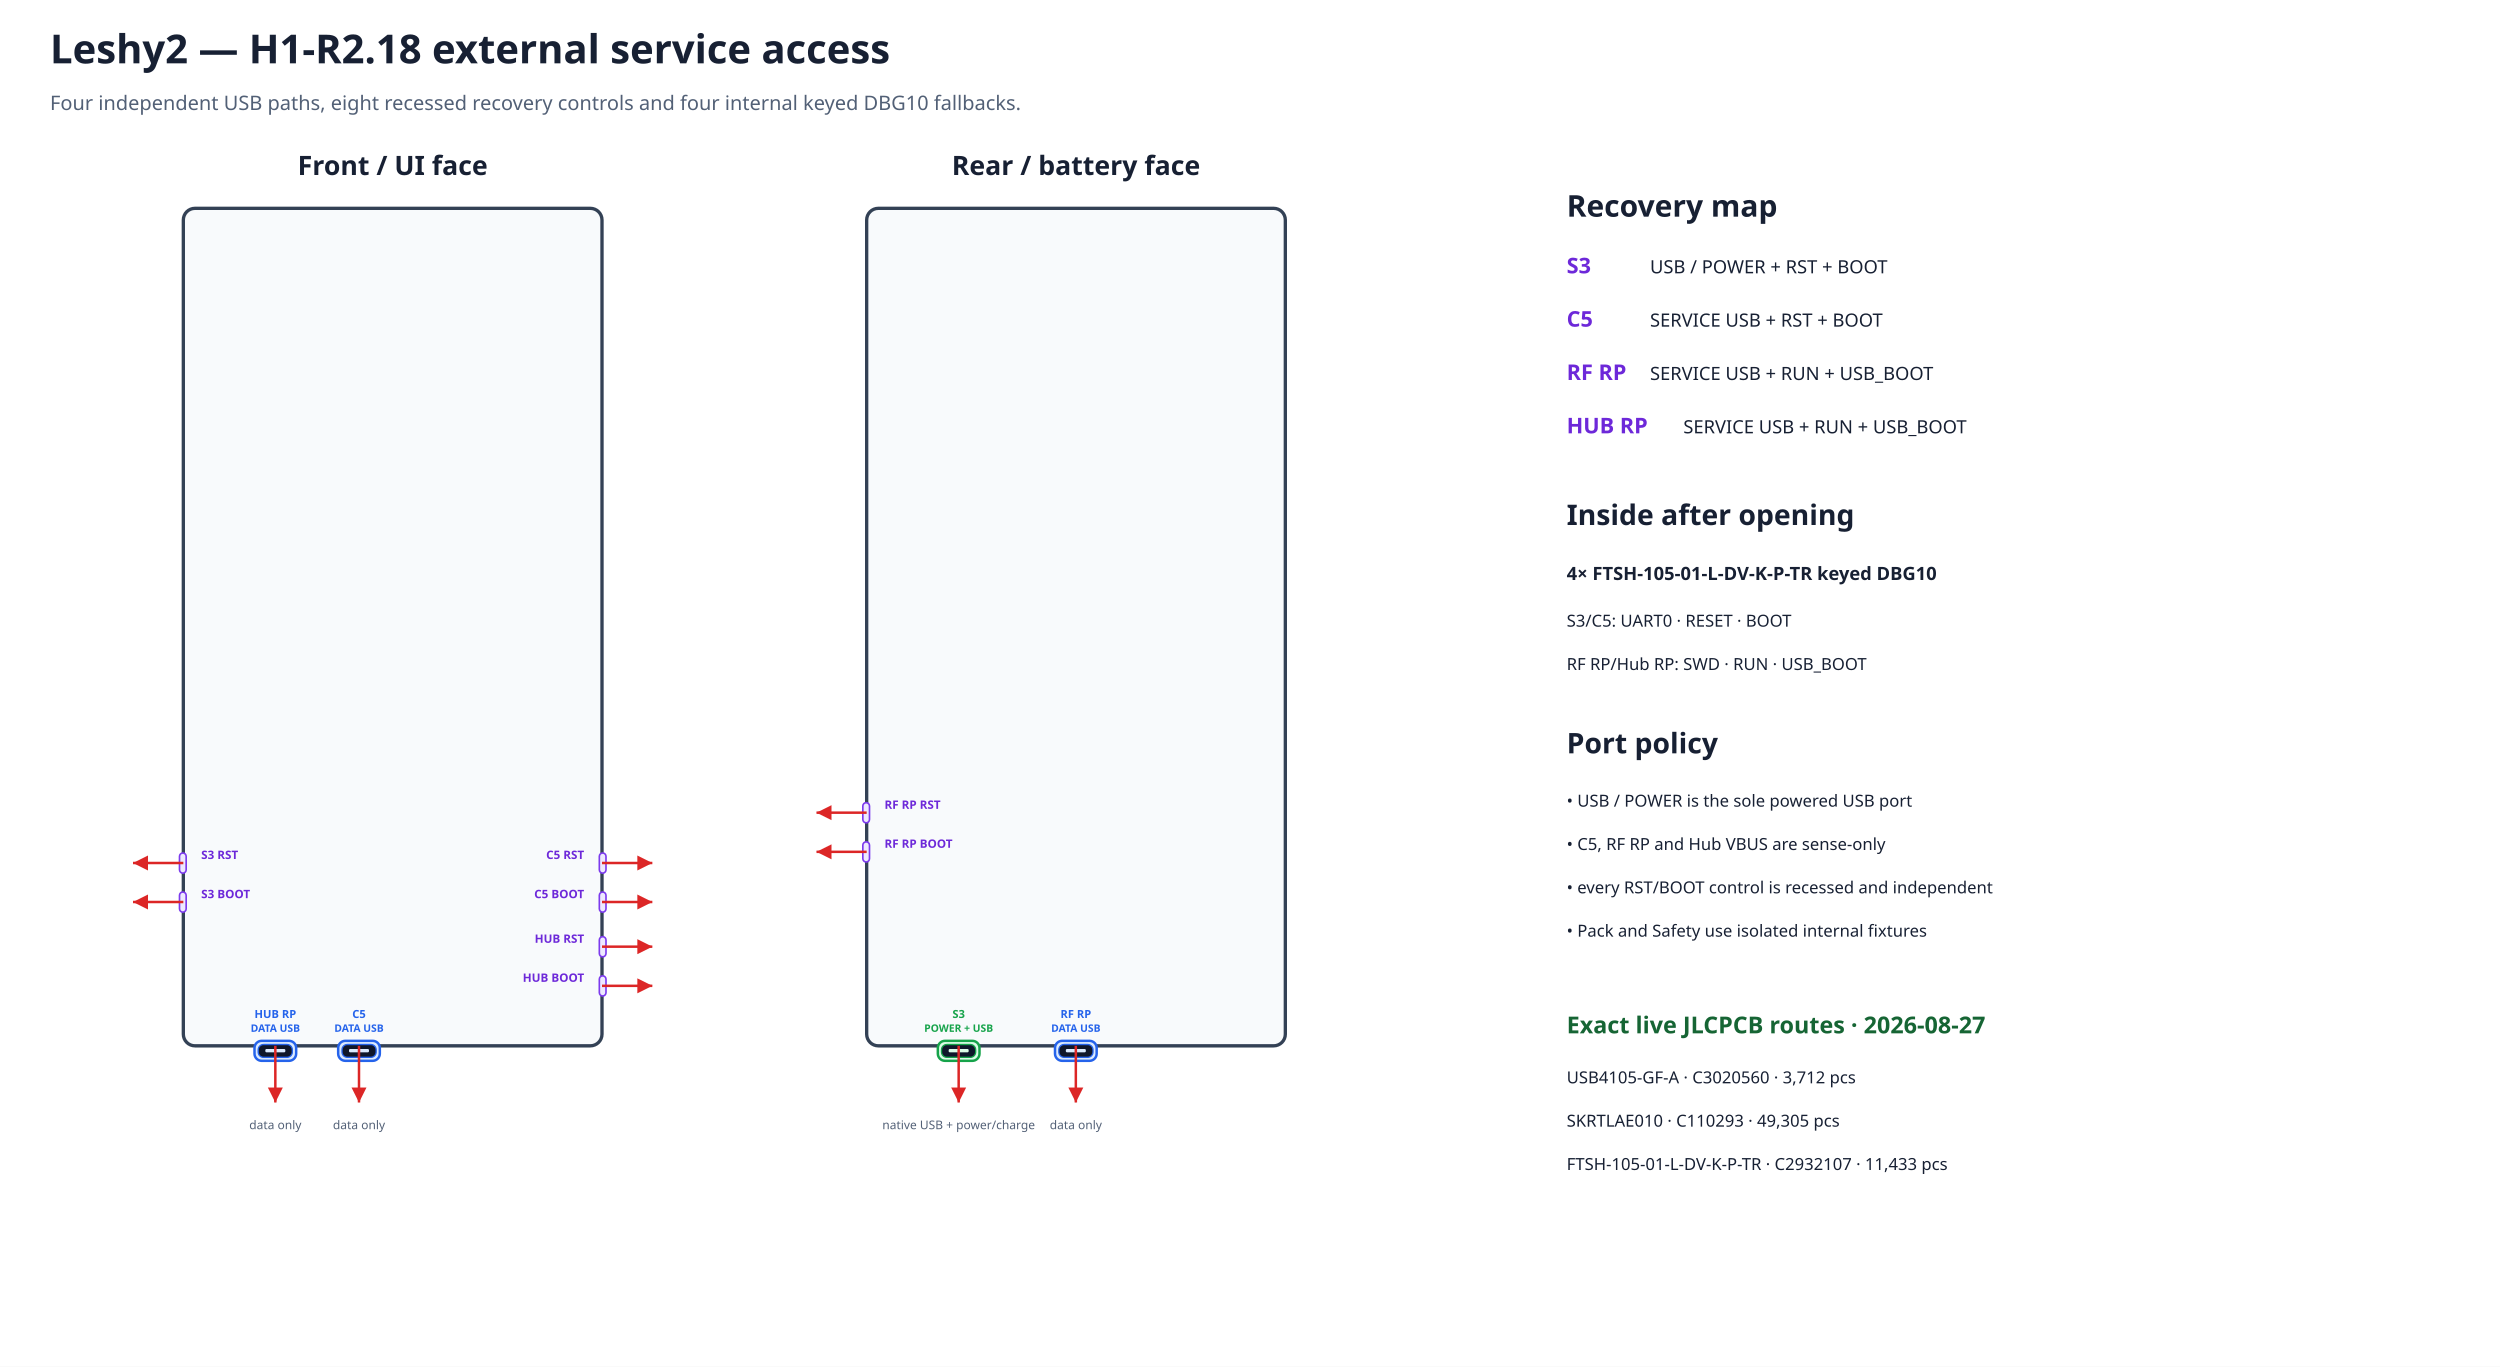
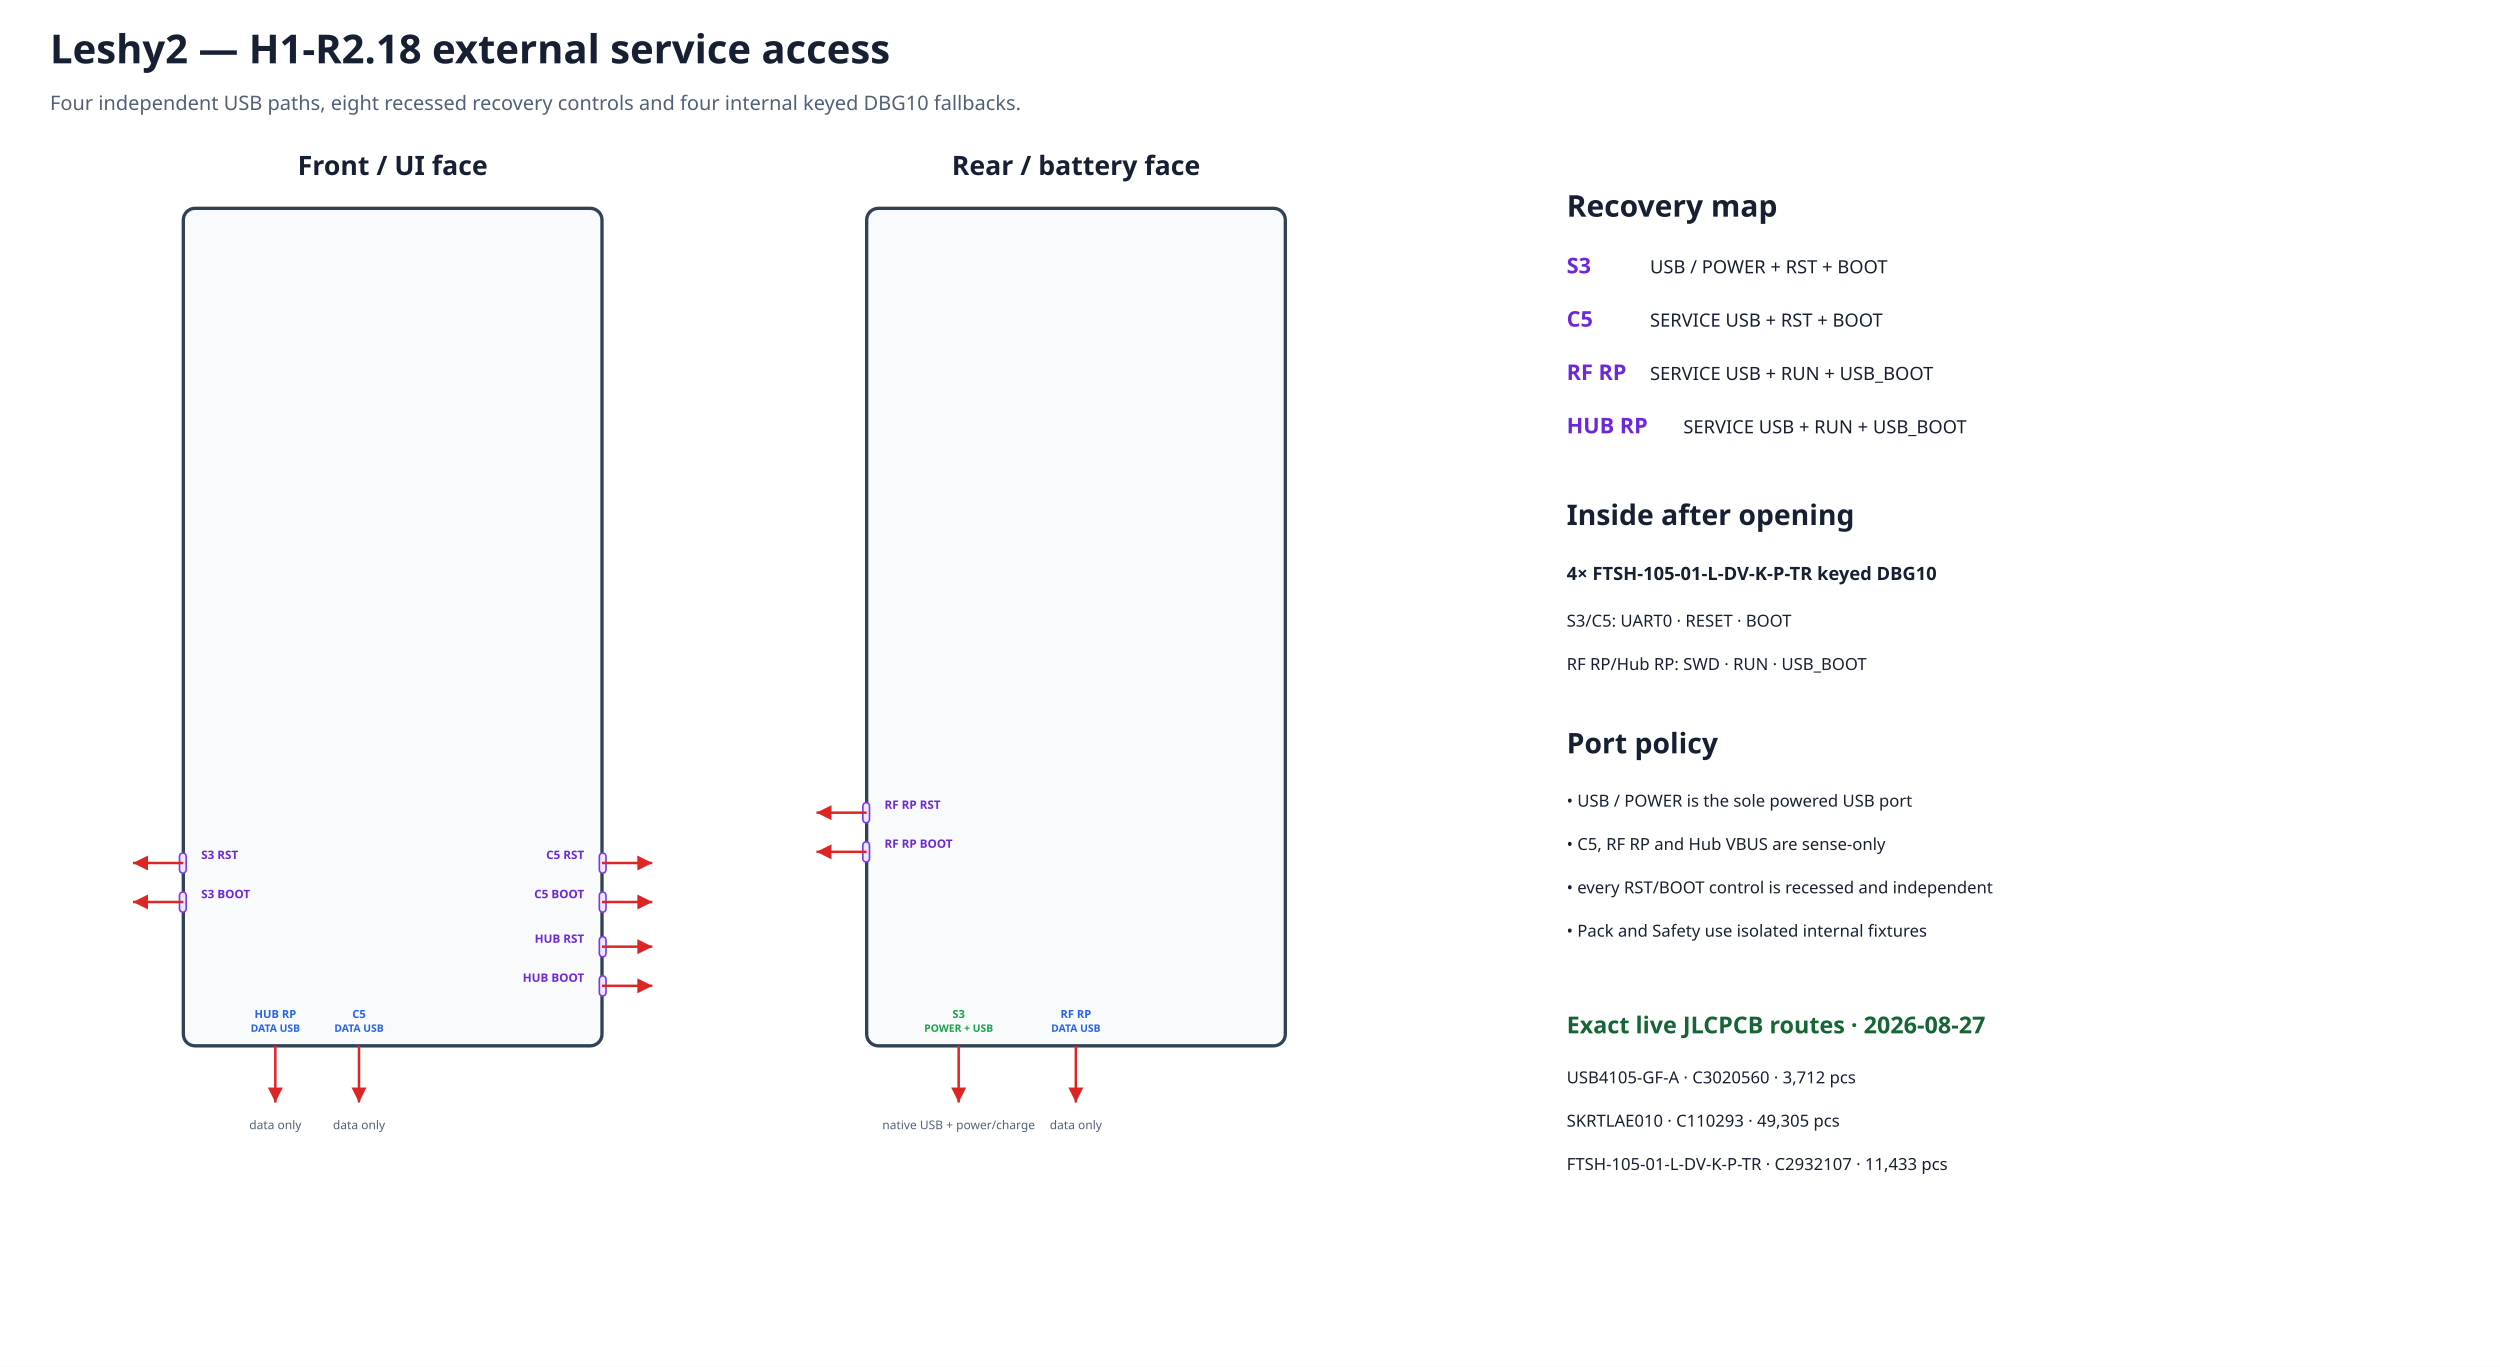
<svg xmlns="http://www.w3.org/2000/svg" width="1500" height="820" viewBox="0 0 1500 820">
  <defs>
    <marker id="arrow" markerWidth="8" markerHeight="8" refX="6" refY="3" orient="auto">
      <path d="M0,0 L6,3 L0,6 Z" fill="#dc2626" />
    </marker>
  </defs>
  <rect width="100%" height="100%" fill="#ffffff" />
  <text x="30.0" y="38.0" font-family="sans-serif" font-size="24" font-weight="bold" text-anchor="start" fill="#172033">Leshy2 — H1-R2.18 external service access</text>
  <text x="30.0" y="66.0" font-family="sans-serif" font-size="12" font-weight="normal" text-anchor="start" fill="#526076">Four independent USB paths, eight recessed recovery controls and four internal keyed DBG10 fallbacks.</text>
  <text x="235.6" y="105.0" font-family="sans-serif" font-size="16" font-weight="bold" text-anchor="middle" fill="#172033">Front / UI face</text>
  <rect x="110.0" y="125.0" width="251.2" height="502.5" rx="7" fill="#f8fafc" stroke="#334155" stroke-width="2" />
  <text x="645.6" y="105.0" font-family="sans-serif" font-size="16" font-weight="bold" text-anchor="middle" fill="#172033">Rear / battery face</text>
  <rect x="520.0" y="125.0" width="251.2" height="502.5" rx="7" fill="#f8fafc" stroke="#334155" stroke-width="2" />
  <rect x="107.7" y="511.8" width="4.0" height="12.1" rx="2" fill="#ede9fe" stroke="#7c3aed" data-recessed="true" data-mpn="SKRTLAE010" />
  <path d="M110.0 517.8 L79.8 517.8" stroke="#dc2626" stroke-width="1.5" marker-end="url(#arrow)" />
  <text data-layer="pcb-silkscreen" x="120.7" y="515.4" font-family="sans-serif" font-size="7.0" font-weight="bold" text-anchor="start" fill="#6d28d9">S3 RST</text>
  <rect x="107.7" y="535.2" width="4.0" height="12.1" rx="2" fill="#ede9fe" stroke="#7c3aed" data-recessed="true" data-mpn="SKRTLAE010" />
  <path d="M110.0 541.2 L79.8 541.2" stroke="#dc2626" stroke-width="1.5" marker-end="url(#arrow)" />
  <text data-layer="pcb-silkscreen" x="120.7" y="538.9" font-family="sans-serif" font-size="7.0" font-weight="bold" text-anchor="start" fill="#6d28d9">S3 BOOT</text>
  <rect x="359.6" y="511.8" width="4.0" height="12.1" rx="2" fill="#ede9fe" stroke="#7c3aed" data-recessed="true" data-mpn="SKRTLAE010" />
  <path d="M361.2 517.8 L391.4 517.8" stroke="#dc2626" stroke-width="1.5" marker-end="url(#arrow)" />
  <text data-layer="pcb-silkscreen" x="350.5" y="515.4" font-family="sans-serif" font-size="7.0" font-weight="bold" text-anchor="end" fill="#6d28d9">C5 RST</text>
  <rect x="359.6" y="535.2" width="4.0" height="12.1" rx="2" fill="#ede9fe" stroke="#7c3aed" data-recessed="true" data-mpn="SKRTLAE010" />
  <path d="M361.2 541.2 L391.4 541.2" stroke="#dc2626" stroke-width="1.5" marker-end="url(#arrow)" />
  <text data-layer="pcb-silkscreen" x="350.5" y="538.9" font-family="sans-serif" font-size="7.0" font-weight="bold" text-anchor="end" fill="#6d28d9">C5 BOOT</text>
  <rect x="359.6" y="562.0" width="4.0" height="12.1" rx="2" fill="#ede9fe" stroke="#7c3aed" data-recessed="true" data-mpn="SKRTLAE010" />
  <path d="M361.2 568.0 L391.4 568.0" stroke="#dc2626" stroke-width="1.5" marker-end="url(#arrow)" />
  <text data-layer="pcb-silkscreen" x="350.5" y="565.7" font-family="sans-serif" font-size="7.0" font-weight="bold" text-anchor="end" fill="#6d28d9">HUB RST</text>
  <rect x="359.6" y="585.5" width="4.0" height="12.1" rx="2" fill="#ede9fe" stroke="#7c3aed" data-recessed="true" data-mpn="SKRTLAE010" />
  <path d="M361.2 591.5 L391.4 591.5" stroke="#dc2626" stroke-width="1.5" marker-end="url(#arrow)" />
  <text data-layer="pcb-silkscreen" x="350.5" y="589.1" font-family="sans-serif" font-size="7.0" font-weight="bold" text-anchor="end" fill="#6d28d9">HUB BOOT</text>
  <rect x="517.7" y="481.6" width="4.0" height="12.1" rx="2" fill="#ede9fe" stroke="#7c3aed" data-recessed="true" data-mpn="SKRTLAE010" />
  <path d="M520.0 487.6 L489.9 487.6" stroke="#dc2626" stroke-width="1.5" marker-end="url(#arrow)" />
  <text data-layer="pcb-silkscreen" x="530.7" y="485.3" font-family="sans-serif" font-size="7.0" font-weight="bold" text-anchor="start" fill="#6d28d9">RF RP RST</text>
  <rect x="517.7" y="505.1" width="4.0" height="12.1" rx="2" fill="#ede9fe" stroke="#7c3aed" data-recessed="true" data-mpn="SKRTLAE010" />
  <path d="M520.0 511.1 L489.9 511.1" stroke="#dc2626" stroke-width="1.5" marker-end="url(#arrow)" />
  <text data-layer="pcb-silkscreen" x="530.7" y="508.7" font-family="sans-serif" font-size="7.0" font-weight="bold" text-anchor="start" fill="#6d28d9">RF RP BOOT</text>
-   <g data-instance="hub_service_usb_connector" data-mpn="USB4105-GF-A" data-port-role="data-only" data-interface-shape="usb-c-receptacle">
-     <rect x="152.7" y="624.5" width="25.0" height="12.0" rx="4.3" fill="#dbeafe" stroke="#2563eb" stroke-width="1.5" />
-     <rect x="154.9" y="626.7" width="20.5" height="7.7" rx="3.2" fill="#0f172a" stroke="#2563eb" stroke-width="0.8" />
-     <rect x="159.2" y="629.4" width="12.0" height="2.0" rx="0.7" fill="#dbeafe" stroke="none" data-part="usb-c-tongue" />
-   </g>
-   <path d="M165.2 627.5 L165.2 661.5" stroke="#dc2626" stroke-width="1.5" marker-end="url(#arrow)" />
+   <path d="M165.2 627.5 L165.2 661.5" stroke="#dc2626" stroke-width="1.5" marker-end="url(#arrow)" data-instance="hub_service_usb_connector" data-mpn="USB4105-GF-A" data-port-role="data-only" />
  <text data-layer="pcb-silkscreen" x="165.2" y="610.8" font-family="sans-serif" font-size="6.7" font-weight="bold" text-anchor="middle" fill="#2563eb">HUB RP</text>
  <text data-layer="pcb-silkscreen" x="165.2" y="619.1" font-family="sans-serif" font-size="6.2" font-weight="bold" text-anchor="middle" fill="#2563eb">DATA USB</text>
  <text x="165.2" y="677.5" font-family="sans-serif" font-size="7.2" font-weight="normal" text-anchor="middle" fill="#526076">data only</text>
-   <g data-instance="c5_service_usb_connector" data-mpn="USB4105-GF-A" data-port-role="data-only" data-interface-shape="usb-c-receptacle">
-     <rect x="202.9" y="624.5" width="25.0" height="12.0" rx="4.3" fill="#dbeafe" stroke="#2563eb" stroke-width="1.5" />
-     <rect x="205.2" y="626.7" width="20.5" height="7.7" rx="3.2" fill="#0f172a" stroke="#2563eb" stroke-width="0.8" />
-     <rect x="209.4" y="629.4" width="12.0" height="2.0" rx="0.7" fill="#dbeafe" stroke="none" data-part="usb-c-tongue" />
-   </g>
-   <path d="M215.4 627.5 L215.4 661.5" stroke="#dc2626" stroke-width="1.5" marker-end="url(#arrow)" />
+   <path d="M215.4 627.5 L215.4 661.5" stroke="#dc2626" stroke-width="1.5" marker-end="url(#arrow)" data-instance="c5_service_usb_connector" data-mpn="USB4105-GF-A" data-port-role="data-only" />
  <text data-layer="pcb-silkscreen" x="215.4" y="610.8" font-family="sans-serif" font-size="6.7" font-weight="bold" text-anchor="middle" fill="#2563eb">C5</text>
  <text data-layer="pcb-silkscreen" x="215.4" y="619.1" font-family="sans-serif" font-size="6.2" font-weight="bold" text-anchor="middle" fill="#2563eb">DATA USB</text>
  <text x="215.4" y="677.5" font-family="sans-serif" font-size="7.2" font-weight="normal" text-anchor="middle" fill="#526076">data only</text>
-   <g data-instance="product_usb_connector" data-mpn="USB4105-GF-A" data-port-role="power-and-data" data-interface-shape="usb-c-receptacle">
-     <rect x="562.7" y="624.5" width="25.0" height="12.0" rx="4.3" fill="#dcfce7" stroke="#16a34a" stroke-width="1.5" />
-     <rect x="564.9" y="626.7" width="20.5" height="7.7" rx="3.2" fill="#0f172a" stroke="#16a34a" stroke-width="0.8" />
-     <rect x="569.2" y="629.4" width="12.0" height="2.0" rx="0.7" fill="#dcfce7" stroke="none" data-part="usb-c-tongue" />
-   </g>
-   <path d="M575.2 627.5 L575.2 661.5" stroke="#dc2626" stroke-width="1.5" marker-end="url(#arrow)" />
+   <path d="M575.2 627.5 L575.2 661.5" stroke="#dc2626" stroke-width="1.5" marker-end="url(#arrow)" data-instance="product_usb_connector" data-mpn="USB4105-GF-A" data-port-role="power-and-data" />
  <text data-layer="pcb-silkscreen" x="575.2" y="610.8" font-family="sans-serif" font-size="6.7" font-weight="bold" text-anchor="middle" fill="#16a34a">S3</text>
  <text data-layer="pcb-silkscreen" x="575.2" y="619.1" font-family="sans-serif" font-size="6.2" font-weight="bold" text-anchor="middle" fill="#16a34a">POWER + USB</text>
  <text x="575.2" y="677.5" font-family="sans-serif" font-size="7.2" font-weight="normal" text-anchor="middle" fill="#526076">native USB + power/charge</text>
-   <g data-instance="rp_service_usb_connector" data-mpn="USB4105-GF-A" data-port-role="data-only" data-interface-shape="usb-c-receptacle">
-     <rect x="633.0" y="624.5" width="25.0" height="12.0" rx="4.3" fill="#dbeafe" stroke="#2563eb" stroke-width="1.5" />
-     <rect x="635.3" y="626.7" width="20.5" height="7.7" rx="3.2" fill="#0f172a" stroke="#2563eb" stroke-width="0.8" />
-     <rect x="639.5" y="629.4" width="12.0" height="2.0" rx="0.7" fill="#dbeafe" stroke="none" data-part="usb-c-tongue" />
-   </g>
-   <path d="M645.5 627.5 L645.5 661.5" stroke="#dc2626" stroke-width="1.5" marker-end="url(#arrow)" />
+   <path d="M645.5 627.5 L645.5 661.5" stroke="#dc2626" stroke-width="1.5" marker-end="url(#arrow)" data-instance="rp_service_usb_connector" data-mpn="USB4105-GF-A" data-port-role="data-only" />
  <text data-layer="pcb-silkscreen" x="645.5" y="610.8" font-family="sans-serif" font-size="6.7" font-weight="bold" text-anchor="middle" fill="#2563eb">RF RP</text>
  <text data-layer="pcb-silkscreen" x="645.5" y="619.1" font-family="sans-serif" font-size="6.2" font-weight="bold" text-anchor="middle" fill="#2563eb">DATA USB</text>
  <text x="645.5" y="677.5" font-family="sans-serif" font-size="7.2" font-weight="normal" text-anchor="middle" fill="#526076">data only</text>
  <text x="940.0" y="130.0" font-family="sans-serif" font-size="18" font-weight="bold" text-anchor="start" fill="#172033">Recovery map</text>
  <text x="940.0" y="164.0" font-family="sans-serif" font-size="13" font-weight="bold" text-anchor="start" fill="#6d28d9">S3</text>
  <text x="990.0" y="164.0" font-family="sans-serif" font-size="11" font-weight="normal" text-anchor="start" fill="#172033">USB / POWER + RST + BOOT</text>
  <text x="940.0" y="196.0" font-family="sans-serif" font-size="13" font-weight="bold" text-anchor="start" fill="#6d28d9">C5</text>
  <text x="990.0" y="196.0" font-family="sans-serif" font-size="11" font-weight="normal" text-anchor="start" fill="#172033">SERVICE USB + RST + BOOT</text>
  <text x="940.0" y="228.0" font-family="sans-serif" font-size="13" font-weight="bold" text-anchor="start" fill="#6d28d9">RF RP</text>
  <text x="990.0" y="228.0" font-family="sans-serif" font-size="11" font-weight="normal" text-anchor="start" fill="#172033">SERVICE USB + RUN + USB_BOOT</text>
  <text x="940.0" y="260.0" font-family="sans-serif" font-size="13" font-weight="bold" text-anchor="start" fill="#6d28d9">HUB RP</text>
  <text x="1010.0" y="260.0" font-family="sans-serif" font-size="11" font-weight="normal" text-anchor="start" fill="#172033">SERVICE USB + RUN + USB_BOOT</text>
  <text x="940.0" y="315.0" font-family="sans-serif" font-size="17" font-weight="bold" text-anchor="start" fill="#172033">Inside after opening</text>
  <text x="940.0" y="348.0" font-family="sans-serif" font-size="11" font-weight="bold" text-anchor="start" fill="#172033">4× FTSH-105-01-L-DV-K-P-TR keyed DBG10</text>
  <text x="940.0" y="376.0" font-family="sans-serif" font-size="10" font-weight="normal" text-anchor="start" fill="#172033">S3/C5: UART0 · RESET · BOOT</text>
  <text x="940.0" y="402.0" font-family="sans-serif" font-size="10" font-weight="normal" text-anchor="start" fill="#172033">RF RP/Hub RP: SWD · RUN · USB_BOOT</text>
  <text x="940.0" y="452.0" font-family="sans-serif" font-size="17" font-weight="bold" text-anchor="start" fill="#172033">Port policy</text>
  <text x="940.0" y="484.0" font-family="sans-serif" font-size="10" font-weight="normal" text-anchor="start" fill="#172033">• USB / POWER is the sole powered USB port</text>
  <text x="940.0" y="510.0" font-family="sans-serif" font-size="10" font-weight="normal" text-anchor="start" fill="#172033">• C5, RF RP and Hub VBUS are sense-only</text>
  <text x="940.0" y="536.0" font-family="sans-serif" font-size="10" font-weight="normal" text-anchor="start" fill="#172033">• every RST/BOOT control is recessed and independent</text>
  <text x="940.0" y="562.0" font-family="sans-serif" font-size="10" font-weight="normal" text-anchor="start" fill="#172033">• Pack and Safety use isolated internal fixtures</text>
  <text x="940.0" y="620.0" font-family="sans-serif" font-size="14" font-weight="bold" text-anchor="start" fill="#166534">Exact live JLCPCB routes · 2026-08-27</text>
  <text x="940.0" y="650.0" font-family="sans-serif" font-size="10" font-weight="normal" text-anchor="start" fill="#172033">USB4105-GF-A · C3020560 · 3,712 pcs</text>
  <text x="940.0" y="676.0" font-family="sans-serif" font-size="10" font-weight="normal" text-anchor="start" fill="#172033">SKRTLAE010 · C110293 · 49,305 pcs</text>
  <text x="940.0" y="702.0" font-family="sans-serif" font-size="10" font-weight="normal" text-anchor="start" fill="#172033">FTSH-105-01-L-DV-K-P-TR · C2932107 · 11,433 pcs</text>
</svg>
